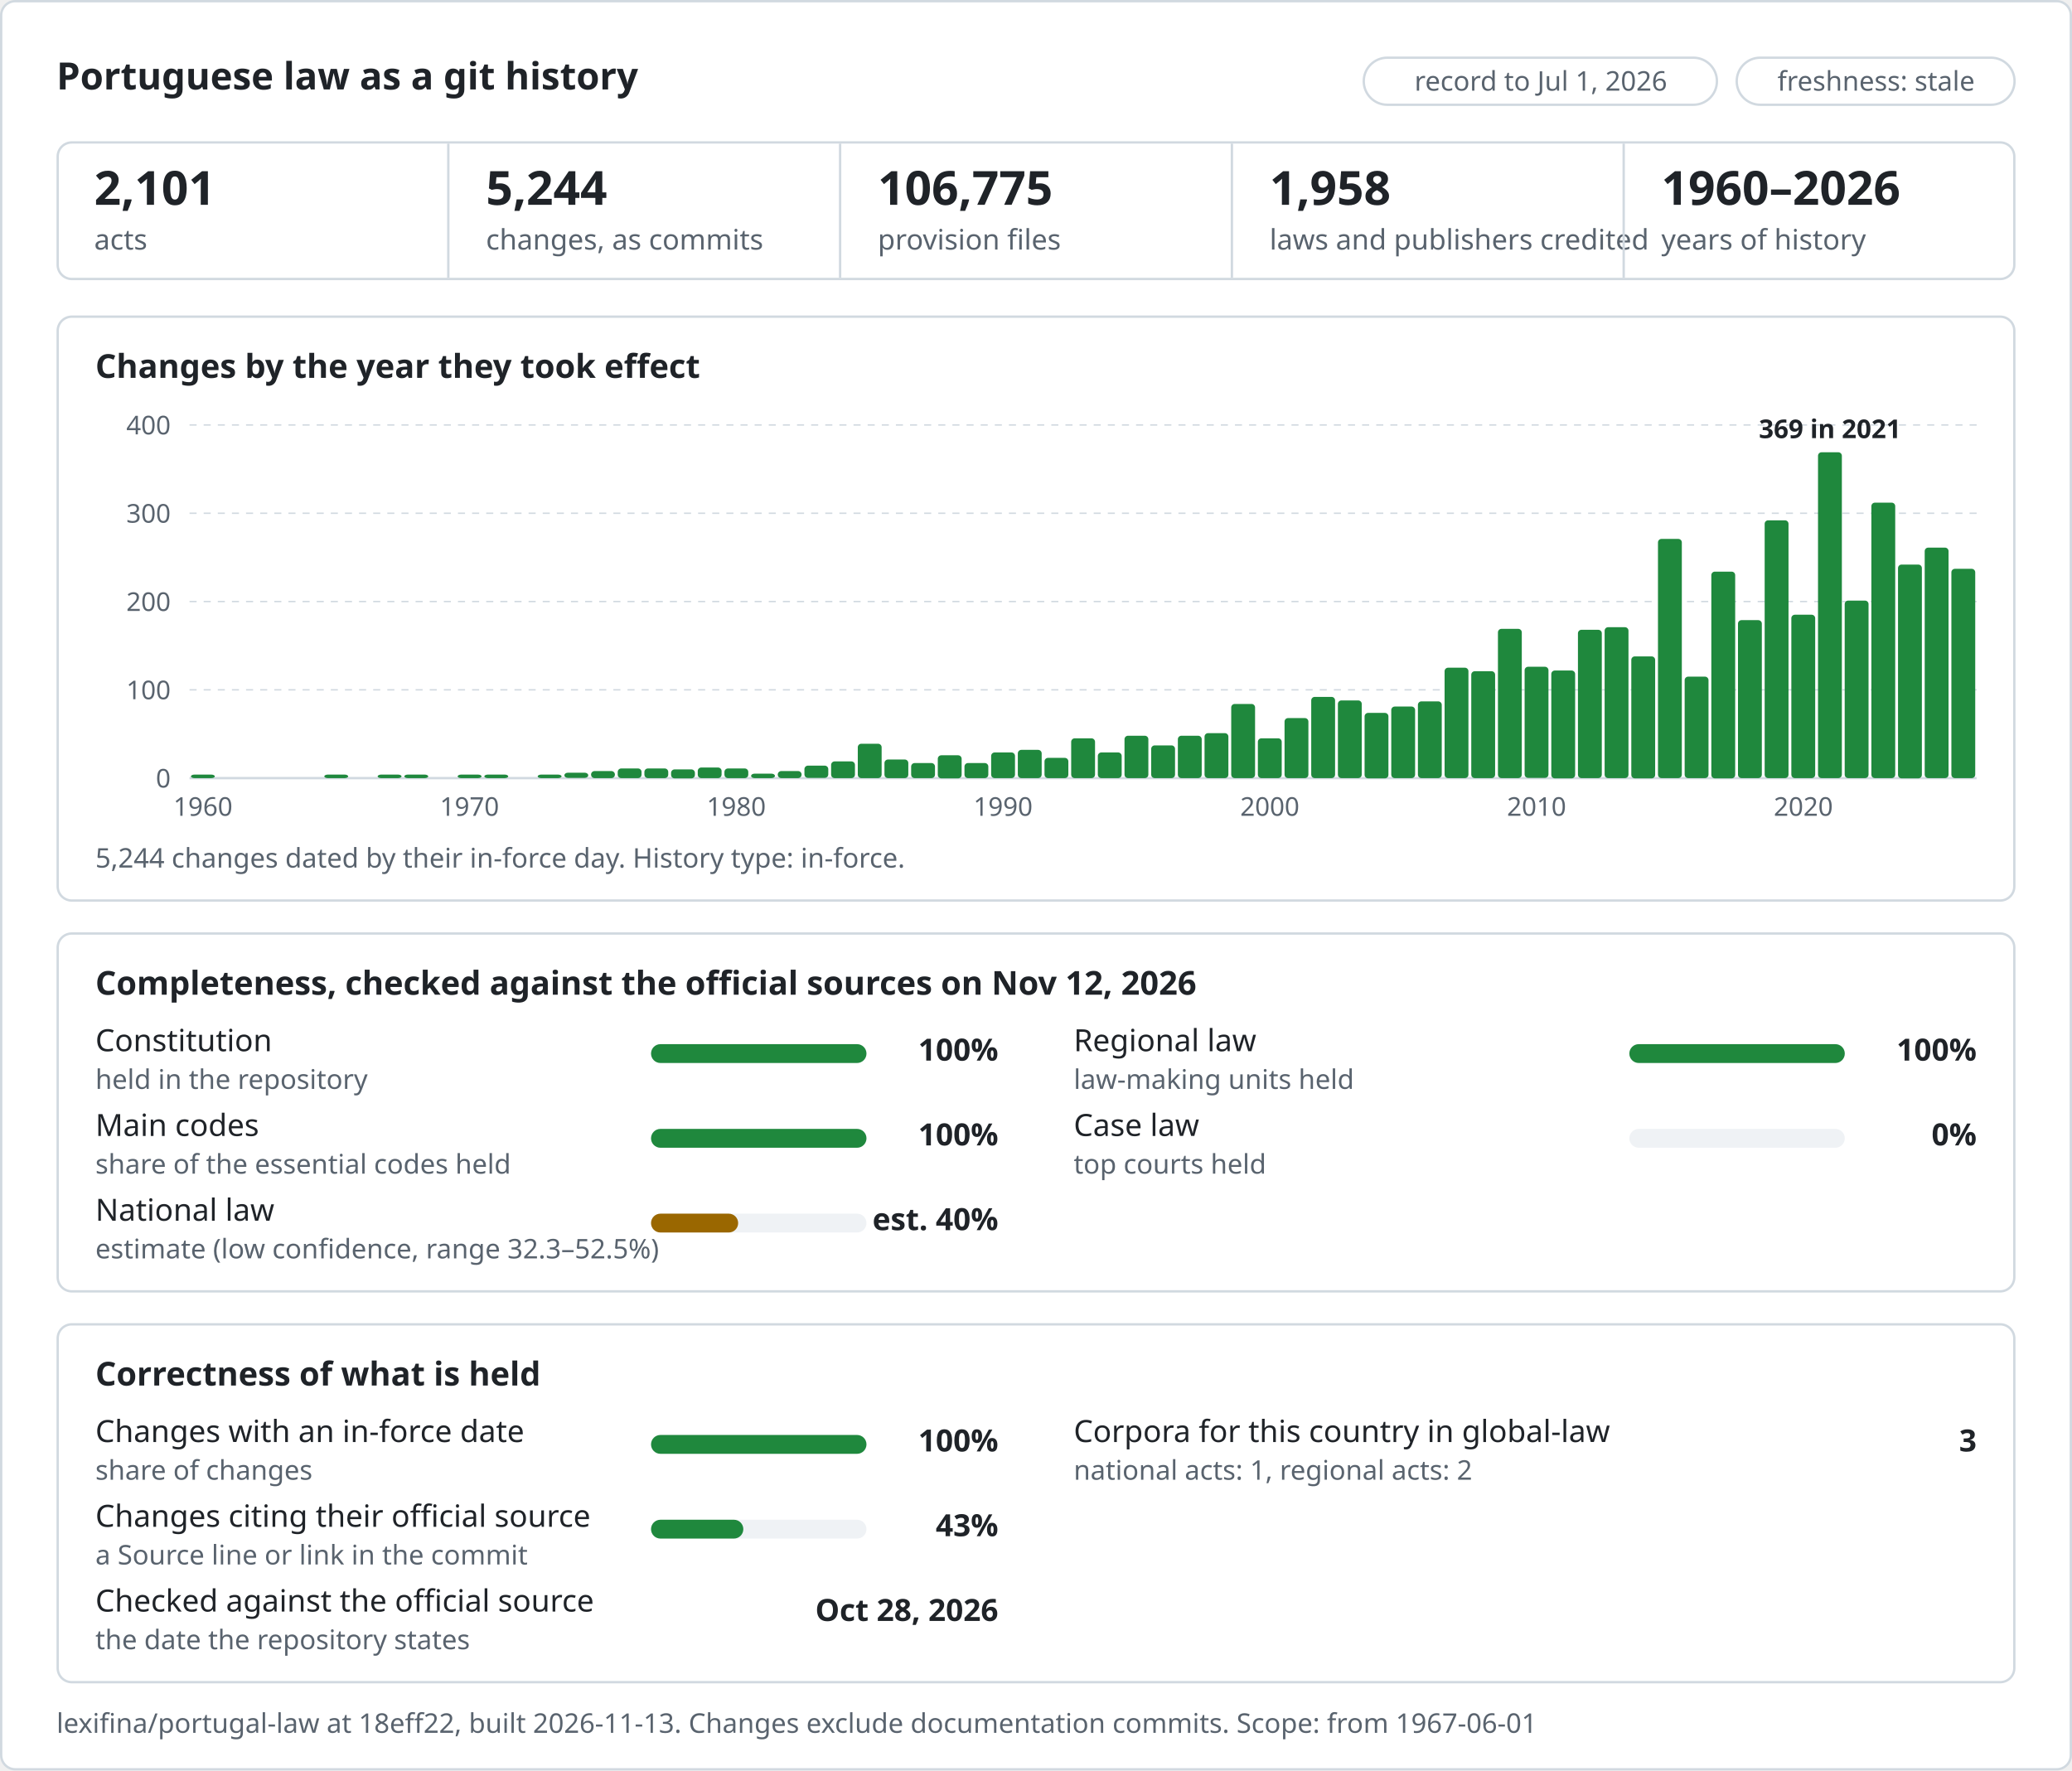
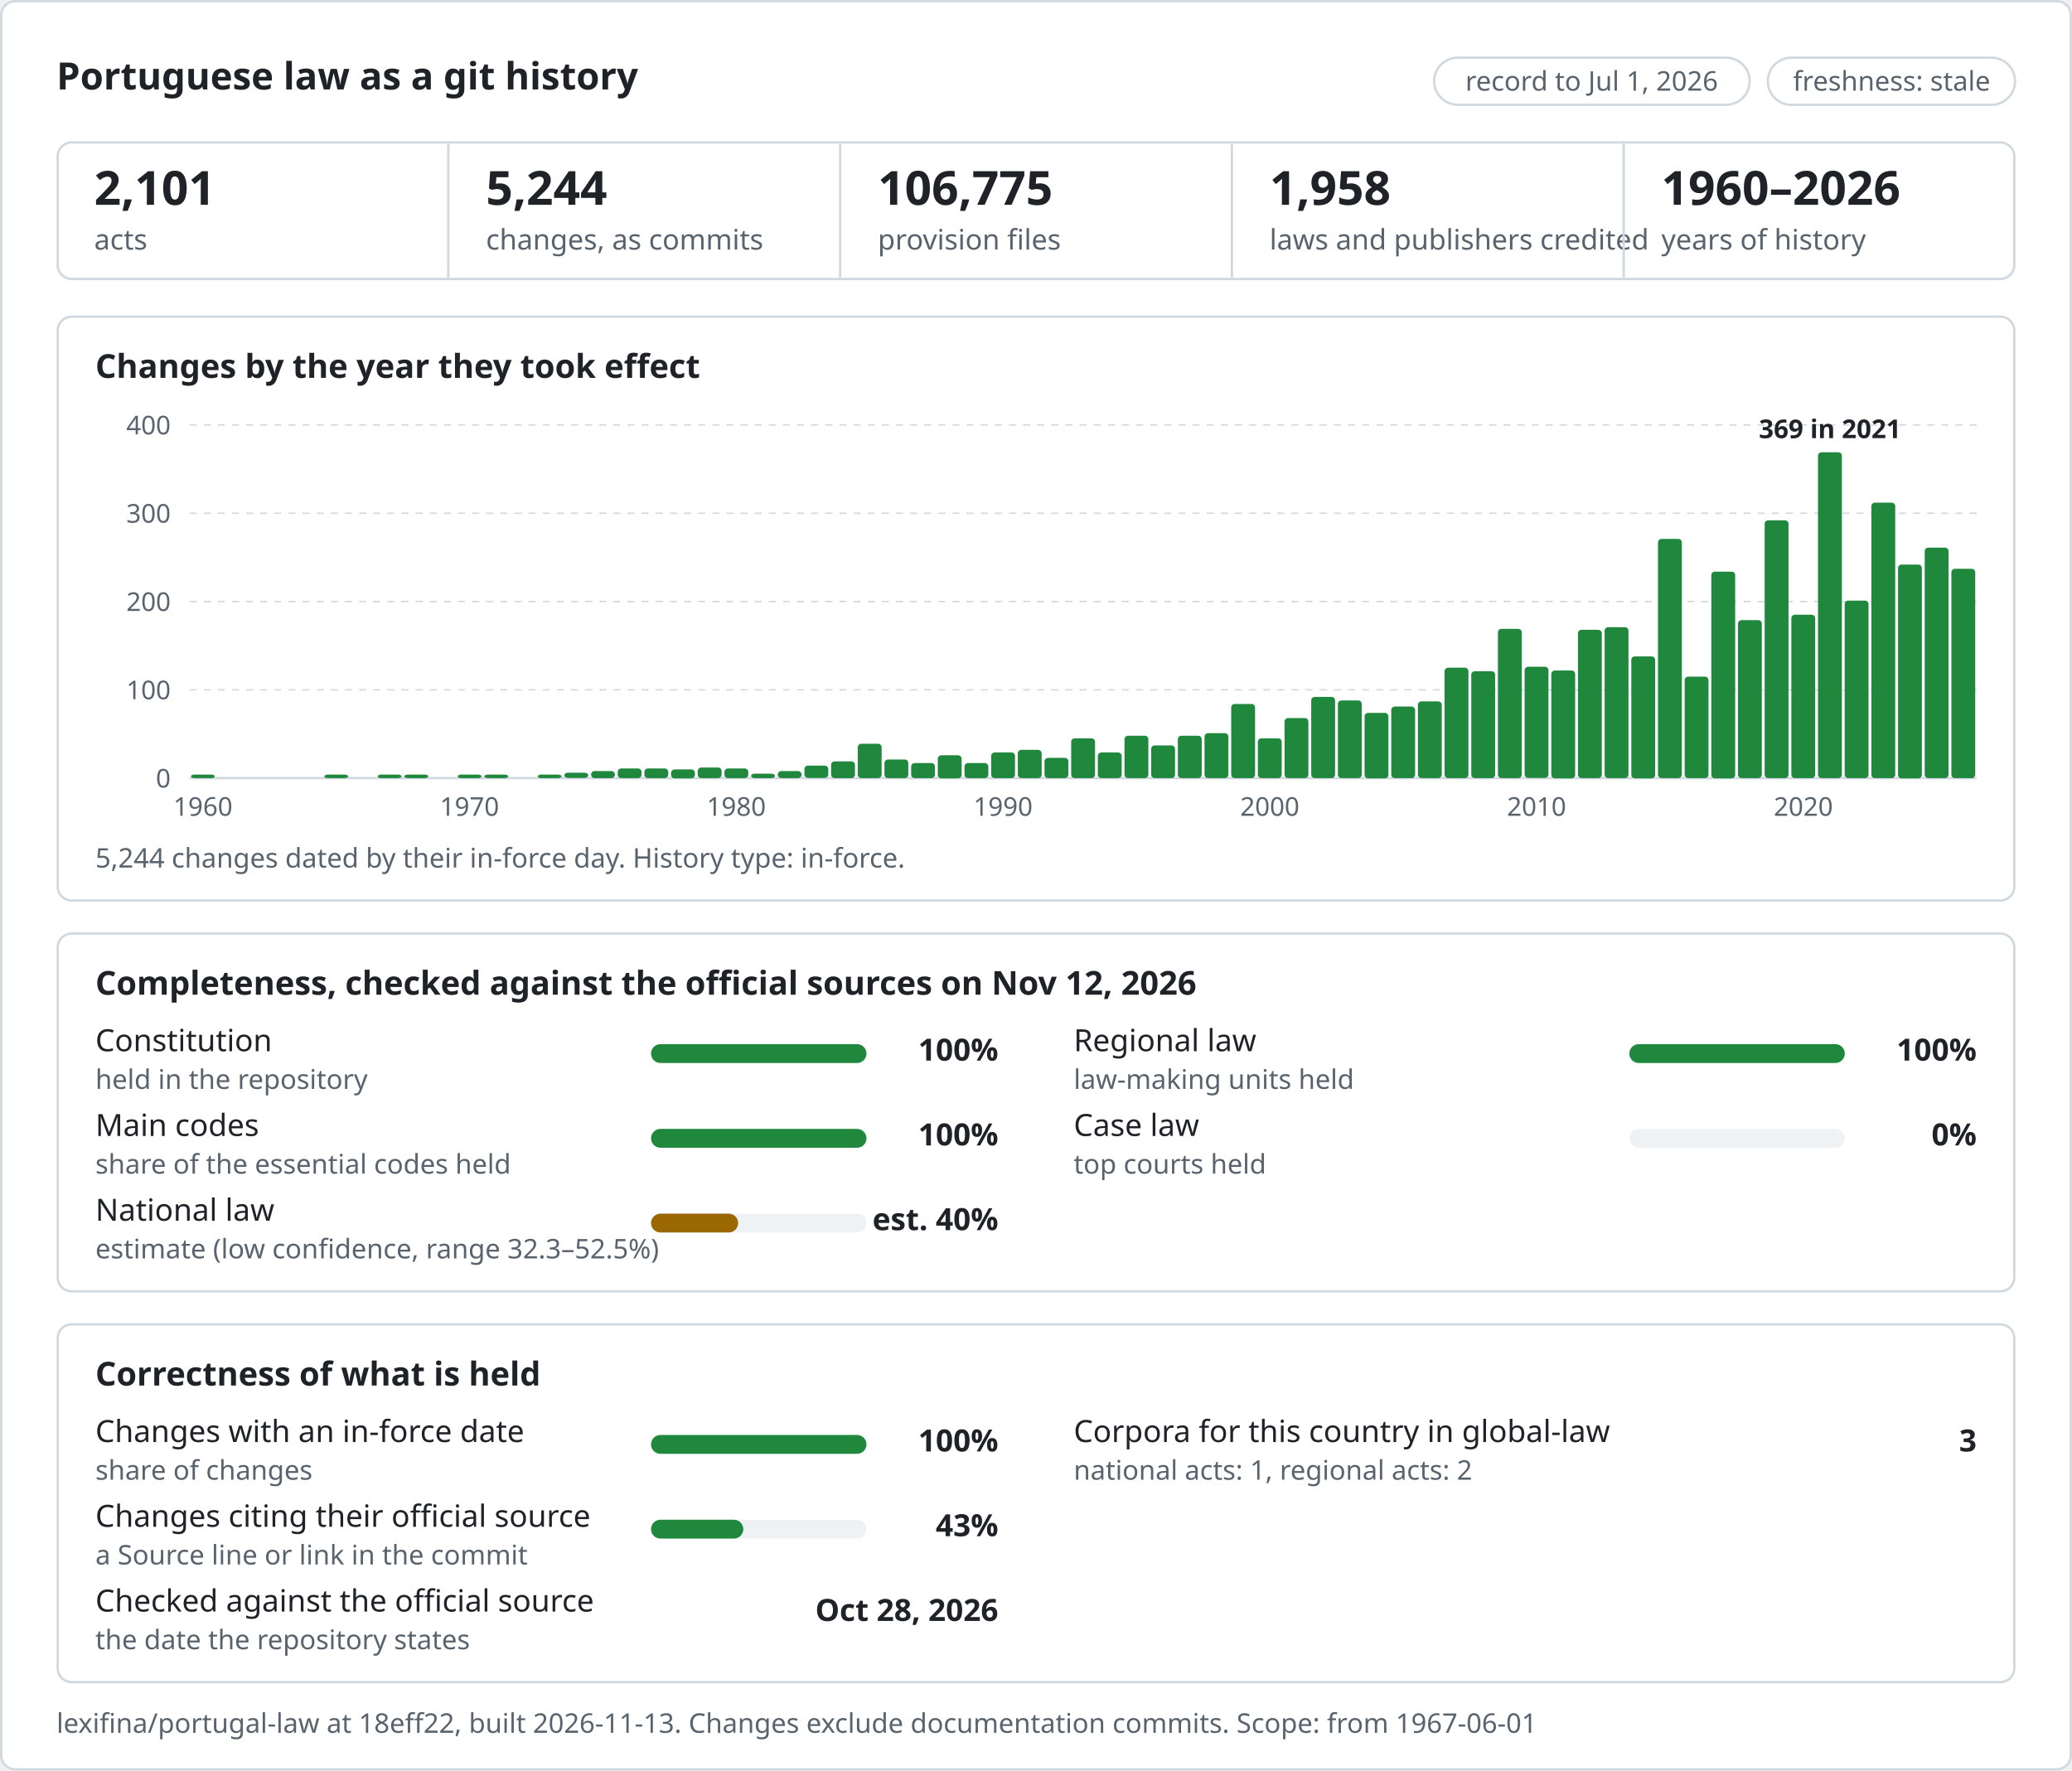
<svg xmlns="http://www.w3.org/2000/svg" width="880" height="752" viewBox="0 0 880 752" font-family="-apple-system,BlinkMacSystemFont,Segoe UI,Noto Sans,Helvetica,Arial,sans-serif">
  <rect x="0.5" y="0.5" width="879" height="751" rx="6" fill="#ffffff" stroke="#d1d9e0" />
  <text x="24" y="38" font-size="16" font-weight="600" fill="#1f2328">Portuguese law as a git history</text>
-   <rect x="579.2" y="24.5" width="150" height="20" rx="10" fill="none" stroke="#d1d9e0" />
-   <text x="654.4" y="38.5" font-size="11.5" font-weight="500" text-anchor="middle" fill="#59636e">record to Jul 1, 2026</text>
-   <rect x="737.6" y="24.5" width="118" height="20" rx="10" fill="none" stroke="#d1d9e0" />
-   <text x="796.8" y="38.5" font-size="11.5" font-weight="500" text-anchor="middle" fill="#59636e">freshness: stale</text>
+   <rect x="609.1" y="24.5" width="134" height="20" rx="10" fill="none" stroke="#d1d9e0" />
+   <text x="676.0" y="38.5" font-size="11.5" font-weight="500" text-anchor="middle" fill="#59636e">record to Jul 1, 2026</text>
+   <rect x="750.8" y="24.5" width="105" height="20" rx="10" fill="none" stroke="#d1d9e0" />
+   <text x="803.4" y="38.5" font-size="11.5" font-weight="500" text-anchor="middle" fill="#59636e">freshness: stale</text>
  <rect x="24.5" y="60.5" width="831" height="58" rx="6" fill="#ffffff" stroke="#d1d9e0" />
  <text x="40.0" y="87" font-size="20" font-weight="600" fill="#1f2328">2,101</text>
  <text x="40.0" y="106" font-size="12" fill="#59636e">acts</text>
  <line x1="190.4" y1="61" x2="190.4" y2="118" stroke="#d1d9e0" />
  <text x="206.4" y="87" font-size="20" font-weight="600" fill="#1f2328">5,244</text>
  <text x="206.4" y="106" font-size="12" fill="#59636e">changes, as commits</text>
  <line x1="356.8" y1="61" x2="356.8" y2="118" stroke="#d1d9e0" />
  <text x="372.8" y="87" font-size="20" font-weight="600" fill="#1f2328">106,775</text>
  <text x="372.8" y="106" font-size="12" fill="#59636e">provision files</text>
  <line x1="523.2" y1="61" x2="523.2" y2="118" stroke="#d1d9e0" />
  <text x="539.2" y="87" font-size="20" font-weight="600" fill="#1f2328">1,958</text>
-   <text x="539.2" y="106" font-size="12" fill="#59636e">laws and publishers credited</text>
+   <text x="539.2" y="106" font-size="12" fill="#59636e" textLength="142" lengthAdjust="spacingAndGlyphs">laws and publishers credited</text>
  <line x1="689.6" y1="61" x2="689.6" y2="118" stroke="#d1d9e0" />
  <text x="705.6" y="87" font-size="20" font-weight="600" fill="#1f2328">1960–2026</text>
  <text x="705.6" y="106" font-size="12" fill="#59636e">years of history</text>
  <rect x="24.5" y="134.5" width="831" height="248" rx="6" fill="#ffffff" stroke="#d1d9e0" />
  <text x="40.5" y="160.5" font-size="14" font-weight="600" fill="#1f2328">Changes by the year they took effect</text>
  <line x1="80.5" y1="330.5" x2="839.5" y2="330.5" stroke="#d1d9e0" stroke-width="1" />
  <text x="72.5" y="334.5" font-size="11" text-anchor="end" fill="#59636e">0</text>
  <line x1="80.5" y1="293.0" x2="839.5" y2="293.0" stroke="#d1d9e0" stroke-width="0.6" stroke-dasharray="3 3" />
  <text x="72.5" y="297.0" font-size="11" text-anchor="end" fill="#59636e">100</text>
  <line x1="80.5" y1="255.5" x2="839.5" y2="255.5" stroke="#d1d9e0" stroke-width="0.6" stroke-dasharray="3 3" />
  <text x="72.5" y="259.5" font-size="11" text-anchor="end" fill="#59636e">200</text>
  <line x1="80.5" y1="218.0" x2="839.5" y2="218.0" stroke="#d1d9e0" stroke-width="0.6" stroke-dasharray="3 3" />
  <text x="72.5" y="222.0" font-size="11" text-anchor="end" fill="#59636e">300</text>
  <line x1="80.5" y1="180.5" x2="839.5" y2="180.5" stroke="#d1d9e0" stroke-width="0.6" stroke-dasharray="3 3" />
  <text x="72.5" y="184.5" font-size="11" text-anchor="end" fill="#59636e">400</text>
  <rect x="81.10" y="329.0" width="10.13" height="1.5" rx="1.5" fill="#1f883d" />
  <text x="86.2" y="346.5" font-size="11" text-anchor="middle" fill="#59636e">1960</text>
  <rect x="137.74" y="329.0" width="10.13" height="1.5" rx="1.5" fill="#1f883d" />
  <rect x="160.40" y="329.0" width="10.13" height="1.5" rx="1.5" fill="#1f883d" />
  <rect x="171.73" y="329.0" width="10.13" height="1.5" rx="1.5" fill="#1f883d" />
  <rect x="194.38" y="329.0" width="10.13" height="1.5" rx="1.5" fill="#1f883d" />
  <text x="199.4" y="346.5" font-size="11" text-anchor="middle" fill="#59636e">1970</text>
  <rect x="205.71" y="329.0" width="10.13" height="1.5" rx="1.5" fill="#1f883d" />
  <rect x="228.37" y="329.0" width="10.13" height="1.5" rx="1.5" fill="#1f883d" />
  <rect x="239.70" y="328.2" width="10.13" height="2.2" rx="1.5" fill="#1f883d" />
  <rect x="251.03" y="327.5" width="10.13" height="3.0" rx="1.5" fill="#1f883d" />
  <rect x="262.35" y="326.4" width="10.13" height="4.1" rx="1.5" fill="#1f883d" />
  <rect x="273.68" y="326.4" width="10.13" height="4.1" rx="1.5" fill="#1f883d" />
  <rect x="285.01" y="326.8" width="10.13" height="3.8" rx="1.5" fill="#1f883d" />
  <rect x="296.34" y="326.0" width="10.13" height="4.5" rx="1.5" fill="#1f883d" />
  <rect x="307.67" y="326.4" width="10.13" height="4.1" rx="1.5" fill="#1f883d" />
  <text x="312.7" y="346.5" font-size="11" text-anchor="middle" fill="#59636e">1980</text>
  <rect x="319.00" y="328.6" width="10.13" height="1.9" rx="1.5" fill="#1f883d" />
  <rect x="330.32" y="327.5" width="10.13" height="3.0" rx="1.5" fill="#1f883d" />
  <rect x="341.65" y="325.2" width="10.13" height="5.2" rx="1.5" fill="#1f883d" />
  <rect x="352.98" y="323.4" width="10.13" height="7.1" rx="1.5" fill="#1f883d" />
  <rect x="364.31" y="315.9" width="10.13" height="14.6" rx="1.5" fill="#1f883d" />
  <rect x="375.64" y="322.6" width="10.13" height="7.9" rx="1.5" fill="#1f883d" />
  <rect x="386.97" y="324.1" width="10.13" height="6.4" rx="1.5" fill="#1f883d" />
  <rect x="398.29" y="320.8" width="10.13" height="9.8" rx="1.5" fill="#1f883d" />
  <rect x="409.62" y="324.1" width="10.13" height="6.4" rx="1.5" fill="#1f883d" />
  <rect x="420.95" y="319.6" width="10.13" height="10.9" rx="1.5" fill="#1f883d" />
  <text x="426.0" y="346.5" font-size="11" text-anchor="middle" fill="#59636e">1990</text>
  <rect x="432.28" y="318.5" width="10.13" height="12.0" rx="1.5" fill="#1f883d" />
  <rect x="443.61" y="321.9" width="10.13" height="8.6" rx="1.5" fill="#1f883d" />
  <rect x="454.94" y="313.6" width="10.13" height="16.9" rx="1.5" fill="#1f883d" />
  <rect x="466.26" y="319.6" width="10.13" height="10.9" rx="1.5" fill="#1f883d" />
  <rect x="477.59" y="312.5" width="10.13" height="18.0" rx="1.5" fill="#1f883d" />
  <rect x="488.92" y="316.6" width="10.13" height="13.9" rx="1.5" fill="#1f883d" />
  <rect x="500.25" y="312.5" width="10.13" height="18.0" rx="1.5" fill="#1f883d" />
  <rect x="511.58" y="311.4" width="10.13" height="19.1" rx="1.5" fill="#1f883d" />
  <rect x="522.91" y="299.0" width="10.13" height="31.5" rx="1.5" fill="#1f883d" />
  <rect x="534.23" y="313.6" width="10.13" height="16.9" rx="1.5" fill="#1f883d" />
  <text x="539.3" y="346.5" font-size="11" text-anchor="middle" fill="#59636e">2000</text>
  <rect x="545.56" y="305.0" width="10.13" height="25.5" rx="1.5" fill="#1f883d" />
  <rect x="556.89" y="296.0" width="10.13" height="34.5" rx="1.5" fill="#1f883d" />
  <rect x="568.22" y="297.5" width="10.13" height="33.0" rx="1.5" fill="#1f883d" />
  <rect x="579.55" y="302.8" width="10.13" height="27.8" rx="1.5" fill="#1f883d" />
  <rect x="590.88" y="300.1" width="10.13" height="30.4" rx="1.5" fill="#1f883d" />
  <rect x="602.20" y="297.9" width="10.13" height="32.6" rx="1.5" fill="#1f883d" />
  <rect x="613.53" y="283.6" width="10.13" height="46.9" rx="1.5" fill="#1f883d" />
  <rect x="624.86" y="285.1" width="10.13" height="45.4" rx="1.5" fill="#1f883d" />
  <rect x="636.19" y="267.1" width="10.13" height="63.4" rx="1.5" fill="#1f883d" />
  <rect x="647.52" y="283.2" width="10.13" height="47.2" rx="1.5" fill="#1f883d" />
  <text x="652.6" y="346.5" font-size="11" text-anchor="middle" fill="#59636e">2010</text>
  <rect x="658.85" y="284.8" width="10.13" height="45.8" rx="1.5" fill="#1f883d" />
  <rect x="670.17" y="267.5" width="10.13" height="63.0" rx="1.5" fill="#1f883d" />
  <rect x="681.50" y="266.4" width="10.13" height="64.1" rx="1.5" fill="#1f883d" />
  <rect x="692.83" y="278.8" width="10.13" height="51.8" rx="1.5" fill="#1f883d" />
  <rect x="704.16" y="228.9" width="10.13" height="101.6" rx="1.5" fill="#1f883d" />
  <rect x="715.49" y="287.4" width="10.13" height="43.1" rx="1.5" fill="#1f883d" />
  <rect x="726.82" y="242.8" width="10.13" height="87.8" rx="1.5" fill="#1f883d" />
  <rect x="738.14" y="263.4" width="10.13" height="67.1" rx="1.5" fill="#1f883d" />
  <rect x="749.47" y="221.0" width="10.13" height="109.5" rx="1.5" fill="#1f883d" />
  <rect x="760.80" y="261.1" width="10.13" height="69.4" rx="1.5" fill="#1f883d" />
  <text x="765.9" y="346.5" font-size="11" text-anchor="middle" fill="#59636e">2020</text>
  <rect x="772.13" y="192.1" width="10.13" height="138.4" rx="1.5" fill="#1f883d" />
  <text x="777.2" y="186.1" font-size="11" font-weight="600" text-anchor="middle" fill="#1f2328">369 in 2021</text>
  <rect x="783.46" y="255.1" width="10.13" height="75.4" rx="1.5" fill="#1f883d" />
  <rect x="794.79" y="213.5" width="10.13" height="117.0" rx="1.5" fill="#1f883d" />
  <rect x="806.11" y="239.8" width="10.13" height="90.8" rx="1.5" fill="#1f883d" />
  <rect x="817.44" y="232.6" width="10.13" height="97.9" rx="1.5" fill="#1f883d" />
  <rect x="828.77" y="241.6" width="10.13" height="88.9" rx="1.5" fill="#1f883d" />
  <text x="40.5" y="368.5" font-size="11.5" fill="#59636e">5,244 changes dated by their in-force day. History type: in-force.</text>
  <rect x="24.5" y="396.5" width="831" height="152" rx="6" fill="#ffffff" stroke="#d1d9e0" />
  <text x="40.5" y="422.5" font-size="14" font-weight="600" fill="#1f2328">Completeness, checked against the official sources on Nov 12, 2026</text>
  <text x="40.5" y="446.5" font-size="13" fill="#1f2328">Constitution</text>
  <text x="40.5" y="462.5" font-size="11.5" fill="#59636e">held in the repository</text>
  <g>
    <rect x="276.5" y="443.5" width="91.5" height="8" rx="4" fill="#eff2f5" />
    <rect x="276.5" y="443.5" width="91.5" height="8" rx="4" fill="#1f883d" />
  </g>
  <text x="424.0" y="450.5" font-size="13" font-weight="600" text-anchor="end" fill="#1f2328">100%</text>
  <text x="40.5" y="482.5" font-size="13" fill="#1f2328">Main codes</text>
  <text x="40.5" y="498.5" font-size="11.5" fill="#59636e">share of the essential codes held</text>
  <g>
    <rect x="276.5" y="479.5" width="91.5" height="8" rx="4" fill="#eff2f5" />
    <rect x="276.5" y="479.5" width="91.5" height="8" rx="4" fill="#1f883d" />
  </g>
  <text x="424.0" y="486.5" font-size="13" font-weight="600" text-anchor="end" fill="#1f2328">100%</text>
  <text x="40.5" y="518.5" font-size="13" fill="#1f2328">National law</text>
  <text x="40.5" y="534.5" font-size="11.5" fill="#59636e">estimate (low confidence, range 32.3–52.5%)</text>
  <g>
    <rect x="276.5" y="515.5" width="91.5" height="8" rx="4" fill="#eff2f5" />
    <rect x="276.5" y="515.5" width="37.0" height="8" rx="4" fill="#9a6700" />
  </g>
  <text x="424.0" y="522.5" font-size="13" font-weight="600" text-anchor="end" fill="#1f2328">est. 40%</text>
  <text x="456.0" y="446.5" font-size="13" fill="#1f2328">Regional law</text>
  <text x="456.0" y="462.5" font-size="11.5" fill="#59636e">law-making units held</text>
  <g>
    <rect x="692.0" y="443.5" width="91.5" height="8" rx="4" fill="#eff2f5" />
    <rect x="692.0" y="443.5" width="91.5" height="8" rx="4" fill="#1f883d" />
  </g>
  <text x="839.5" y="450.5" font-size="13" font-weight="600" text-anchor="end" fill="#1f2328">100%</text>
  <text x="456.0" y="482.5" font-size="13" fill="#1f2328">Case law</text>
  <text x="456.0" y="498.5" font-size="11.5" fill="#59636e">top courts held</text>
  <g>
    <rect x="692.0" y="479.5" width="91.5" height="8" rx="4" fill="#eff2f5" />
  </g>
  <text x="839.5" y="486.5" font-size="13" font-weight="600" text-anchor="end" fill="#1f2328">0%</text>
  <rect x="24.5" y="562.5" width="831" height="152" rx="6" fill="#ffffff" stroke="#d1d9e0" />
  <text x="40.5" y="588.5" font-size="14" font-weight="600" fill="#1f2328">Correctness of what is held</text>
  <text x="40.5" y="612.5" font-size="13" fill="#1f2328">Changes with an in-force date</text>
  <text x="40.5" y="628.5" font-size="11.5" fill="#59636e">share of changes</text>
  <g>
    <rect x="276.5" y="609.5" width="91.5" height="8" rx="4" fill="#eff2f5" />
    <rect x="276.5" y="609.5" width="91.5" height="8" rx="4" fill="#1f883d" />
  </g>
  <text x="424.0" y="616.5" font-size="13" font-weight="600" text-anchor="end" fill="#1f2328">100%</text>
  <text x="40.5" y="648.5" font-size="13" fill="#1f2328">Changes citing their official source</text>
  <text x="40.5" y="664.5" font-size="11.5" fill="#59636e">a Source line or link in the commit</text>
  <g>
    <rect x="276.5" y="645.5" width="91.5" height="8" rx="4" fill="#eff2f5" />
    <rect x="276.5" y="645.5" width="39.2" height="8" rx="4" fill="#1f883d" />
  </g>
  <text x="424.0" y="652.5" font-size="13" font-weight="600" text-anchor="end" fill="#1f2328">43%</text>
  <text x="40.5" y="684.5" font-size="13" fill="#1f2328">Checked against the official source</text>
  <text x="40.5" y="700.5" font-size="11.5" fill="#59636e">the date the repository states</text>
  <text x="424.0" y="688.5" font-size="13" font-weight="600" text-anchor="end" fill="#1f2328">Oct 28, 2026</text>
  <text x="456.0" y="612.5" font-size="13" fill="#1f2328">Corpora for this country in global-law</text>
  <text x="456.0" y="628.5" font-size="11.5" fill="#59636e">national acts: 1, regional acts: 2</text>
  <text x="839.5" y="616.5" font-size="13" font-weight="600" text-anchor="end" fill="#1f2328">3</text>
  <text x="24" y="736" font-size="11.5" fill="#59636e">lexifina/portugal-law at 18eff22, built 2026-11-13. Changes exclude documentation commits. Scope: from 1967-06-01</text>
</svg>
